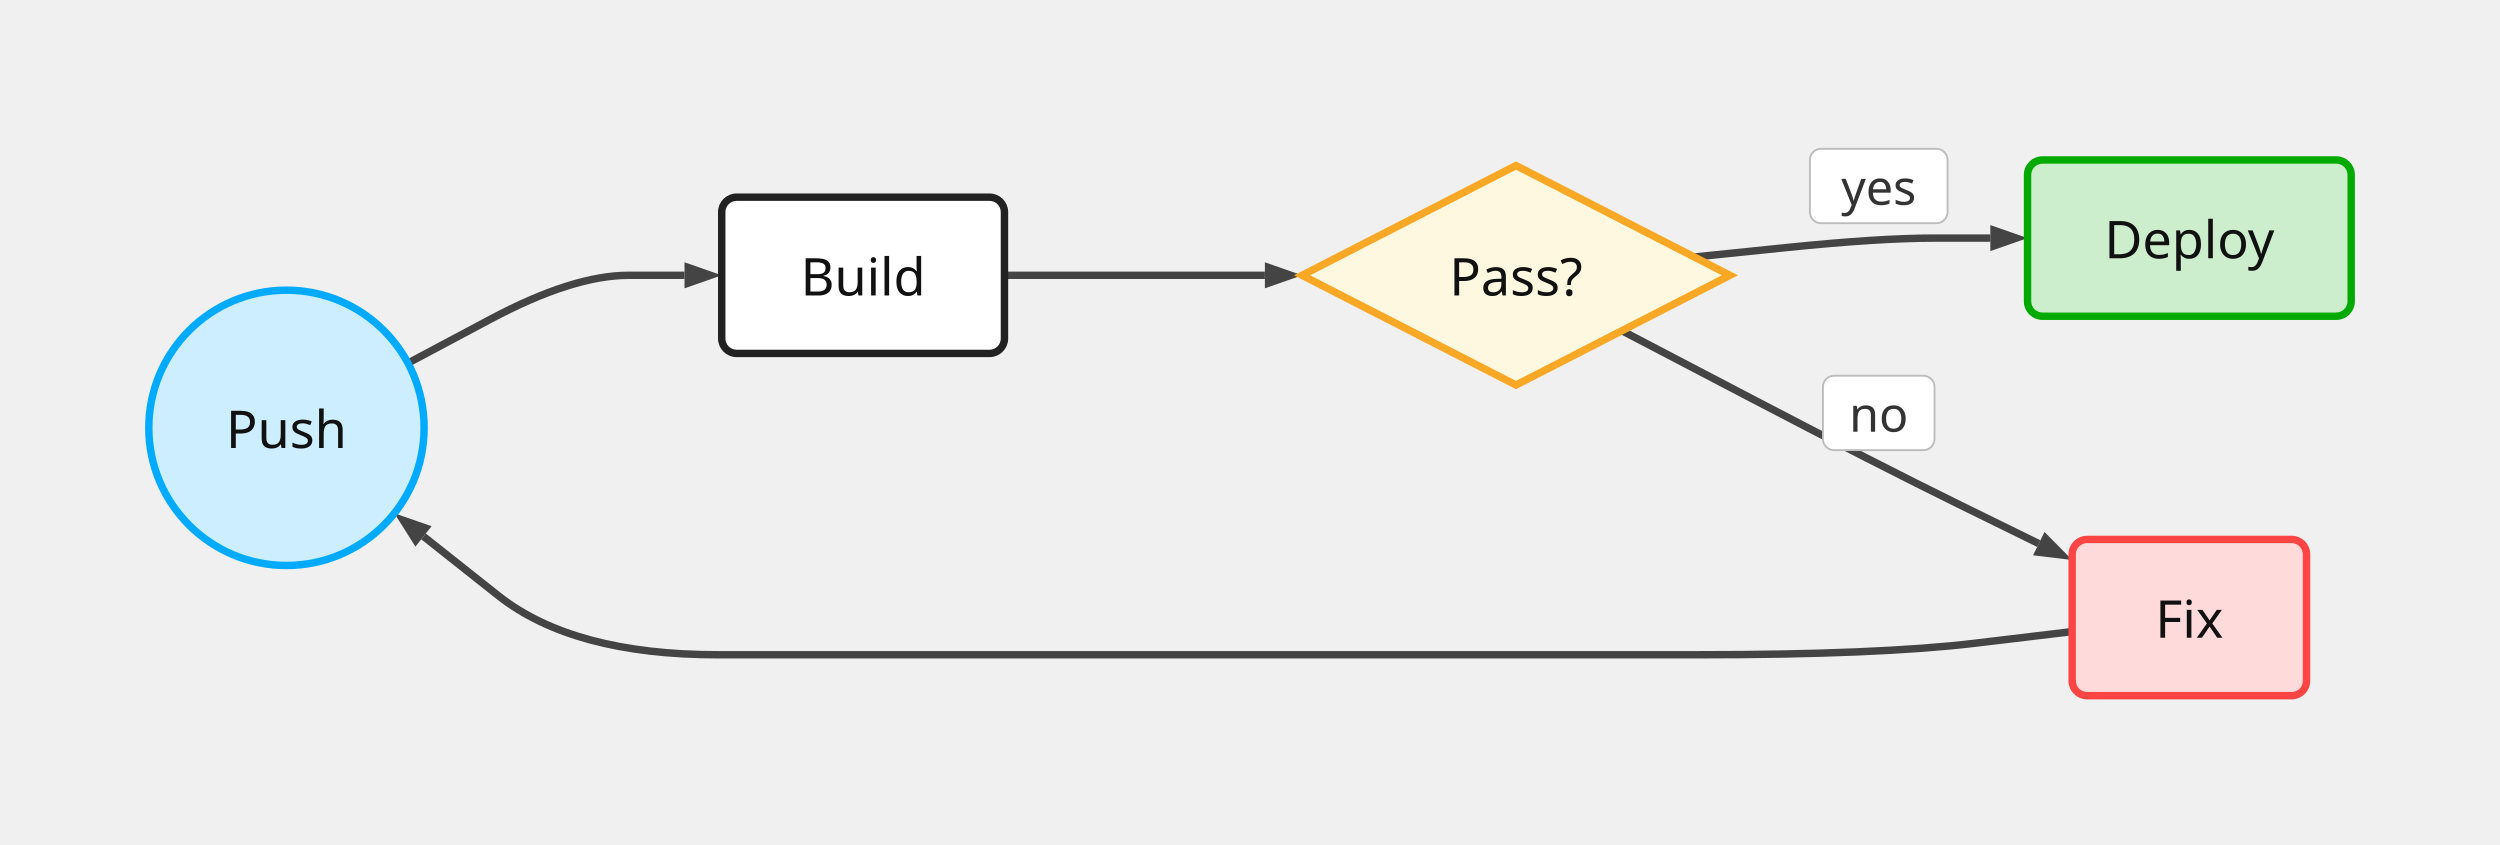
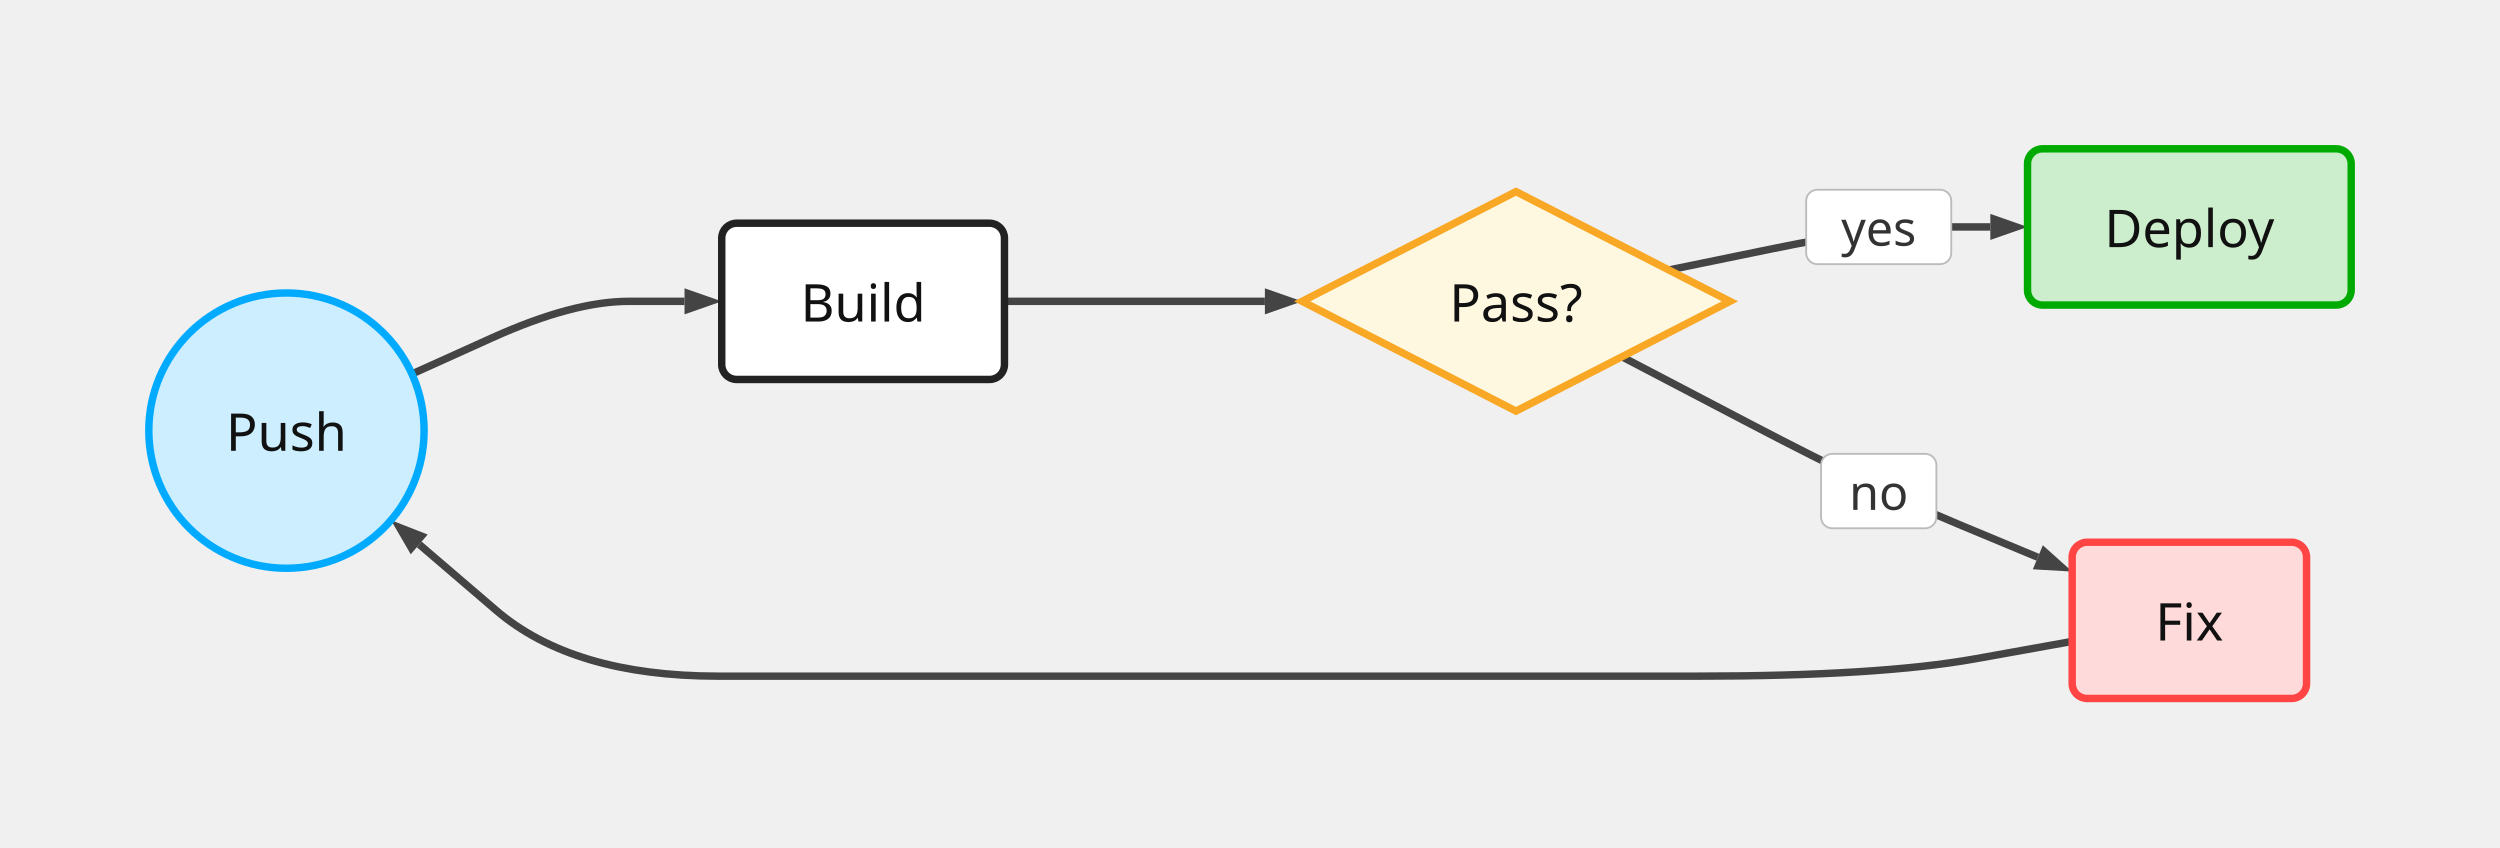
- <svg xmlns="http://www.w3.org/2000/svg" viewBox="-40 -43 672 227" style="max-width:100%">
+ <svg xmlns="http://www.w3.org/2000/svg" viewBox="-40 -40 672 227.75" style="max-width:100%">
  <defs>
-     <marker id="arrowhead" markerWidth="10" markerHeight="7" refX="0" refY="3.5" orient="auto" markerUnits="userSpaceOnUse">
+     <marker id="glypho-13v0a0s-arrowhead" markerWidth="10" markerHeight="7" refX="0" refY="3.5" orient="auto" markerUnits="userSpaceOnUse">
      <polygon points="0 0, 10 3.5, 0 7" fill="#444444" />
    </marker>
-     <marker id="arrowhead-thick" markerWidth="14" markerHeight="10" refX="0" refY="5" orient="auto" markerUnits="userSpaceOnUse">
+     <marker id="glypho-13v0a0s-arrowhead-thick" markerWidth="14" markerHeight="10" refX="0" refY="5" orient="auto" markerUnits="userSpaceOnUse">
      <polygon points="0 0, 14 5, 0 10" fill="#444444" />
    </marker>
-     <marker id="arrowhead-reverse" markerWidth="10" markerHeight="7" refX="10" refY="3.5" orient="auto" markerUnits="userSpaceOnUse">
+     <marker id="glypho-13v0a0s-arrowhead-reverse" markerWidth="10" markerHeight="7" refX="10" refY="3.5" orient="auto" markerUnits="userSpaceOnUse">
      <polygon points="10 0, 0 3.5, 10 7" fill="#444444" />
    </marker>
  </defs>
-   <path d="M 69.659 54.61 L 91.829 42.805 Q 114 31 129 31 L 144 31" fill="none" stroke="#444444" stroke-width="2" marker-end="url(#arrowhead)" />
-   <path d="M 230 31 L 250 31 Q 270 31 285 31 L 300 31" fill="none" stroke="#444444" stroke-width="2" marker-end="url(#arrowhead)" />
-   <path d="M 415.42 26.085 L 440.21 23.543 Q 465 21 480 21 L 495 21" fill="none" stroke="#444444" stroke-width="2" marker-end="url(#arrowhead)" />
-   <path d="M 395.972 45.893 L 430.486 63.946 Q 465 82 486.512 92.563 L 508.024 103.125" fill="none" stroke="#444444" stroke-width="2" marker-end="url(#arrowhead)" />
-   <path d="M 517 126.772 L 491 129.886 Q 465 133 416.25 133 Q 367.5 133 318.75 133 Q 270 133 231 133 Q 192 133 153 133 Q 114 133 93.92 117.093 L 73.84 101.185" fill="none" stroke="#444444" stroke-width="2" marker-end="url(#arrowhead)" />
-   <g transform="translate(0, 35)" data-node-id="push">
+   <path d="M 70.725 60.53 L 92.362 50.765 Q 114 41 129 41 L 144 41" fill="none" stroke="#444444" stroke-width="2" marker-end="url(#glypho-13v0a0s-arrowhead)" />
+   <path d="M 230 41 L 250 41 Q 270 41 285 41 L 300 41" fill="none" stroke="#444444" stroke-width="2" marker-end="url(#glypho-13v0a0s-arrowhead)" />
+   <path d="M 408.577 32.574 L 436.788 26.787 Q 465 21 480 21 L 495 21" fill="none" stroke="#444444" stroke-width="2" marker-end="url(#glypho-13v0a0s-arrowhead)" />
+   <path d="M 395.972 55.893 L 430.486 73.946 Q 465 92 486.384 100.899 L 507.768 109.798" fill="none" stroke="#444444" stroke-width="2" marker-end="url(#glypho-13v0a0s-arrowhead)" />
+   <path d="M 517 132.409 L 491 137.079 Q 465 141.75 416.25 141.75 Q 367.5 141.75 318.75 141.75 Q 270 141.75 231 141.75 Q 192 141.75 153 141.75 Q 114 141.75 93.343 124.044 L 72.685 106.337" fill="none" stroke="#444444" stroke-width="2" marker-end="url(#glypho-13v0a0s-arrowhead)" />
+   <g transform="translate(0, 38.75)" data-node-id="push">
    <circle cx="37" cy="37" r="37" fill="#cceeff" stroke="#00aaff" stroke-width="2" />
    <text x="37" y="37" text-anchor="middle" dominant-baseline="central" fill="#111111" font-size="14" font-family="system-ui, sans-serif">Push</text>
  </g>
-   <g transform="translate(154, 10)" data-node-id="build">
+   <g transform="translate(154, 20)" data-node-id="build">
    <rect x="0" y="0" width="76" height="42" rx="4" ry="4" fill="#ffffff" stroke="#222222" stroke-width="2" />
    <text x="38" y="21" text-anchor="middle" dominant-baseline="central" fill="#111111" font-size="14" font-family="system-ui, sans-serif">Build</text>
  </g>
-   <g transform="translate(310, 1.5)" data-node-id="test">
+   <g transform="translate(310, 11.5)" data-node-id="test">
    <polygon points="57.5,0 115,29.5 57.5,59 0,29.5" fill="#fff8e1" stroke="#f9a825" stroke-width="2" />
    <text x="57.5" y="29.5" text-anchor="middle" dominant-baseline="central" fill="#111111" font-size="14" font-family="system-ui, sans-serif">Pass?</text>
  </g>
  <g transform="translate(505, 0)" data-node-id="deploy">
    <rect x="0" y="0" width="87" height="42" rx="4" ry="4" fill="#cceecc" stroke="#00aa00" stroke-width="2" />
    <text x="43.5" y="21" text-anchor="middle" dominant-baseline="central" fill="#111111" font-size="14" font-family="system-ui, sans-serif">Deploy</text>
  </g>
-   <g transform="translate(517, 102)" data-node-id="fix">
+   <g transform="translate(517, 105.75)" data-node-id="fix">
    <rect x="0" y="0" width="63" height="42" rx="4" ry="4" fill="#ffdada" stroke="#ff4444" stroke-width="2" />
    <text x="31.5" y="21" text-anchor="middle" dominant-baseline="central" fill="#111111" font-size="14" font-family="system-ui, sans-serif">Fix</text>
  </g>
-   <g transform="translate(465, 7)">
-     <rect x="-18.5" y="-10" width="37" height="20" fill="white" stroke="#bbb" stroke-width="0.5" rx="3" />
-     <text text-anchor="middle" dominant-baseline="central" fill="#333333" font-size="13" font-family="system-ui, sans-serif">yes</text>
+   <g transform="translate(465, 21)">
+     <rect x="-19.5" y="-10" width="39" height="20" fill="white" stroke="#bbb" stroke-width="0.5" rx="3" />
+     <text y="0" text-anchor="middle" dominant-baseline="central" fill="#333333" font-size="13" font-family="system-ui, sans-serif">yes</text>
  </g>
-   <g transform="translate(465, 68)">
-     <rect x="-15" y="-10" width="30" height="20" fill="white" stroke="#bbb" stroke-width="0.5" rx="3" />
-     <text text-anchor="middle" dominant-baseline="central" fill="#333333" font-size="13" font-family="system-ui, sans-serif">no</text>
+   <g transform="translate(465, 92)">
+     <rect x="-15.5" y="-10" width="31" height="20" fill="white" stroke="#bbb" stroke-width="0.5" rx="3" />
+     <text y="0" text-anchor="middle" dominant-baseline="central" fill="#333333" font-size="13" font-family="system-ui, sans-serif">no</text>
  </g>
</svg>
